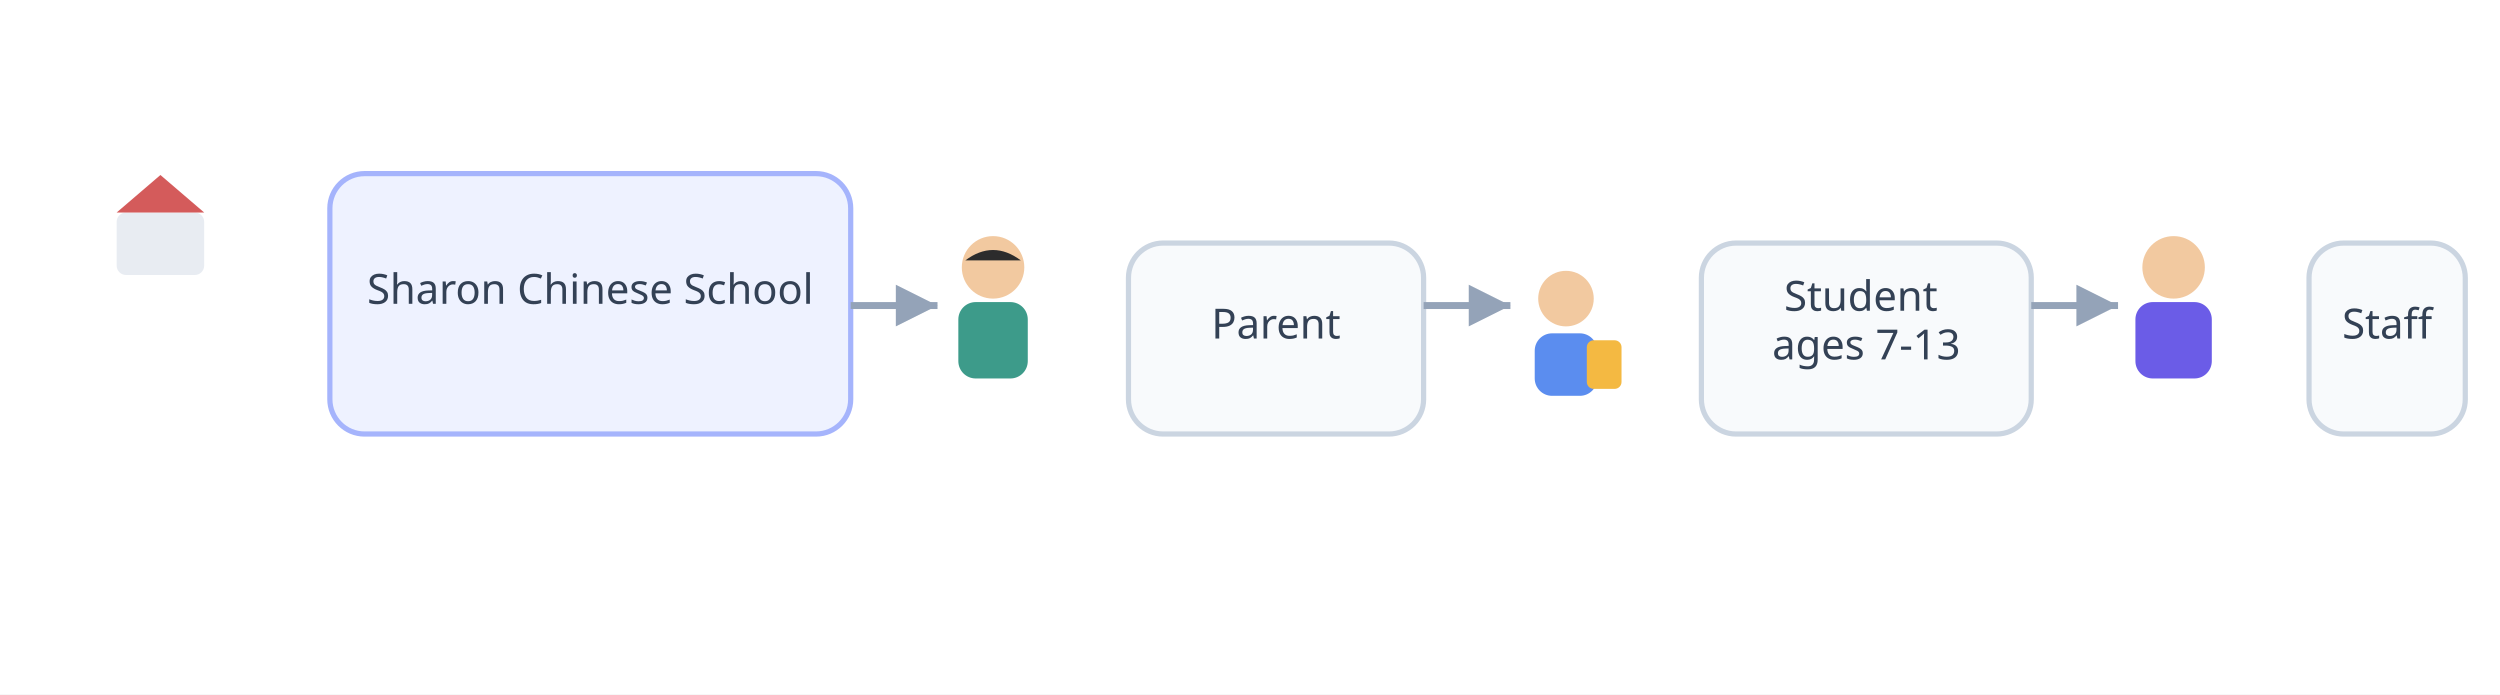
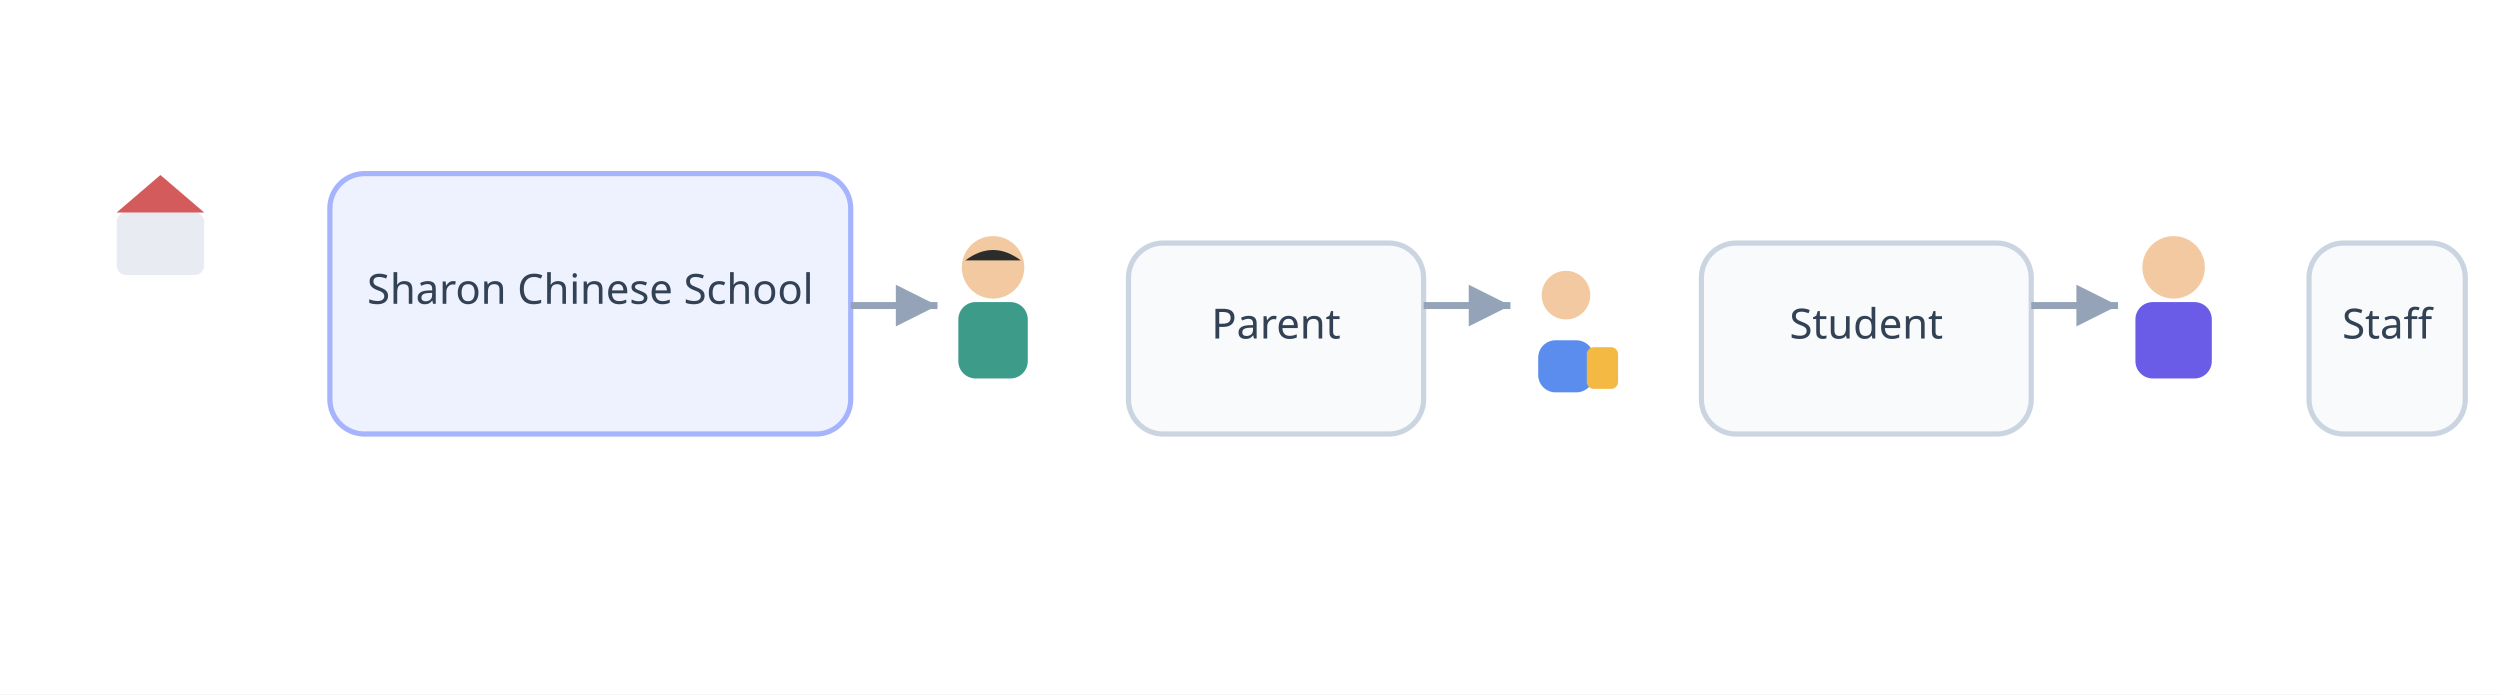
<svg xmlns="http://www.w3.org/2000/svg" viewBox="0 0 720 200" role="img" aria-label="Stakeholders at the school">
  <defs>
    <marker id="arr" markerWidth="8" markerHeight="8" refX="6" refY="3" orient="auto">
      <path d="M0,0 L6,3 L0,6 Z" fill="#94A3B8" />
    </marker>
  </defs>
  <rect width="720" height="200" fill="#FFFFFF" />
  <g transform="translate(30,45) scale(0.9)">
    <rect x="4" y="18" width="28" height="20" rx="3" fill="#E8ECF2" />
    <polygon points="18,6 32,18 4,18" fill="#D45B5B" />
  </g>
  <rect x="95" y="50" width="150" height="75" rx="10" fill="#EEF2FF" stroke="#A5B4FC" stroke-width="1.5" />
  <text text-anchor="middle" font-family="system-ui,sans-serif" font-size="12" fill="#334155" x="170.0" y="87.5">
    <tspan x="170.0" dy="0">Sharon Chinese School</tspan>
  </text>
  <line x1="245" y1="88" x2="270" y2="88" stroke="#94A3B8" stroke-width="2" marker-end="url(#arr)" />
  <g transform="translate(270,65) scale(1)">
    <rect x="6" y="22" width="20" height="22" rx="5" fill="#3D9B8A" />
    <circle cx="16" cy="12" r="9" fill="#F2C9A0" />
    <path d="M8 10 Q16 4 24 10" fill="#2C2C2C" />
  </g>
  <rect x="325" y="70" width="85" height="55" rx="10" fill="#F8FAFC" stroke="#CBD5E1" stroke-width="1.5" />
  <text text-anchor="middle" font-family="system-ui,sans-serif" font-size="12" fill="#334155" x="367.5" y="97.5">
    <tspan x="367.5" dy="0">Parent</tspan>
  </text>
  <line x1="410" y1="88" x2="435" y2="88" stroke="#94A3B8" stroke-width="2" marker-end="url(#arr)" />
  <g transform="translate(435,72) scale(1)">
-     <rect x="7" y="24" width="18" height="18" rx="5" fill="#5B8DEF" />
-     <circle cx="16" cy="14" r="8" fill="#F2C9A0" />
-     <rect x="22" y="26" width="10" height="14" rx="2" fill="#F4B942" />
+     <rect x="8" y="26" width="16" height="15" rx="5" fill="#5B8DEF" />
+     <circle cx="16" cy="13" r="7" fill="#F2C9A0" />
+     <rect x="22" y="28" width="9" height="12" rx="2" fill="#F4B942" />
  </g>
  <rect x="490" y="70" width="95" height="55" rx="10" fill="#F8FAFC" stroke="#CBD5E1" stroke-width="1.5" />
-   <text text-anchor="middle" font-family="system-ui,sans-serif" font-size="12" fill="#334155" x="537.5" y="89.5">
+   <text text-anchor="middle" font-family="system-ui,sans-serif" font-size="12" fill="#334155" x="537.5" y="97.5">
    <tspan x="537.5" dy="0">Student</tspan>
-     <tspan x="537.5" dy="14">ages 7-13</tspan>
  </text>
  <line x1="585" y1="88" x2="610" y2="88" stroke="#94A3B8" stroke-width="2" marker-end="url(#arr)" />
  <g transform="translate(610,65) scale(1)">
    <rect x="5" y="22" width="22" height="22" rx="5" fill="#6B5CE7" />
    <circle cx="16" cy="12" r="9" fill="#F2C9A0" />
    <rect x="24" y="16" width="10" height="3" rx="1" fill="#fff" />
  </g>
  <rect x="665" y="70" width="45" height="55" rx="10" fill="#F8FAFC" stroke="#CBD5E1" stroke-width="1.5" />
  <text text-anchor="middle" font-family="system-ui,sans-serif" font-size="12" fill="#334155" x="687.5" y="97.5">
    <tspan x="687.5" dy="0">Staff</tspan>
  </text>
</svg>
